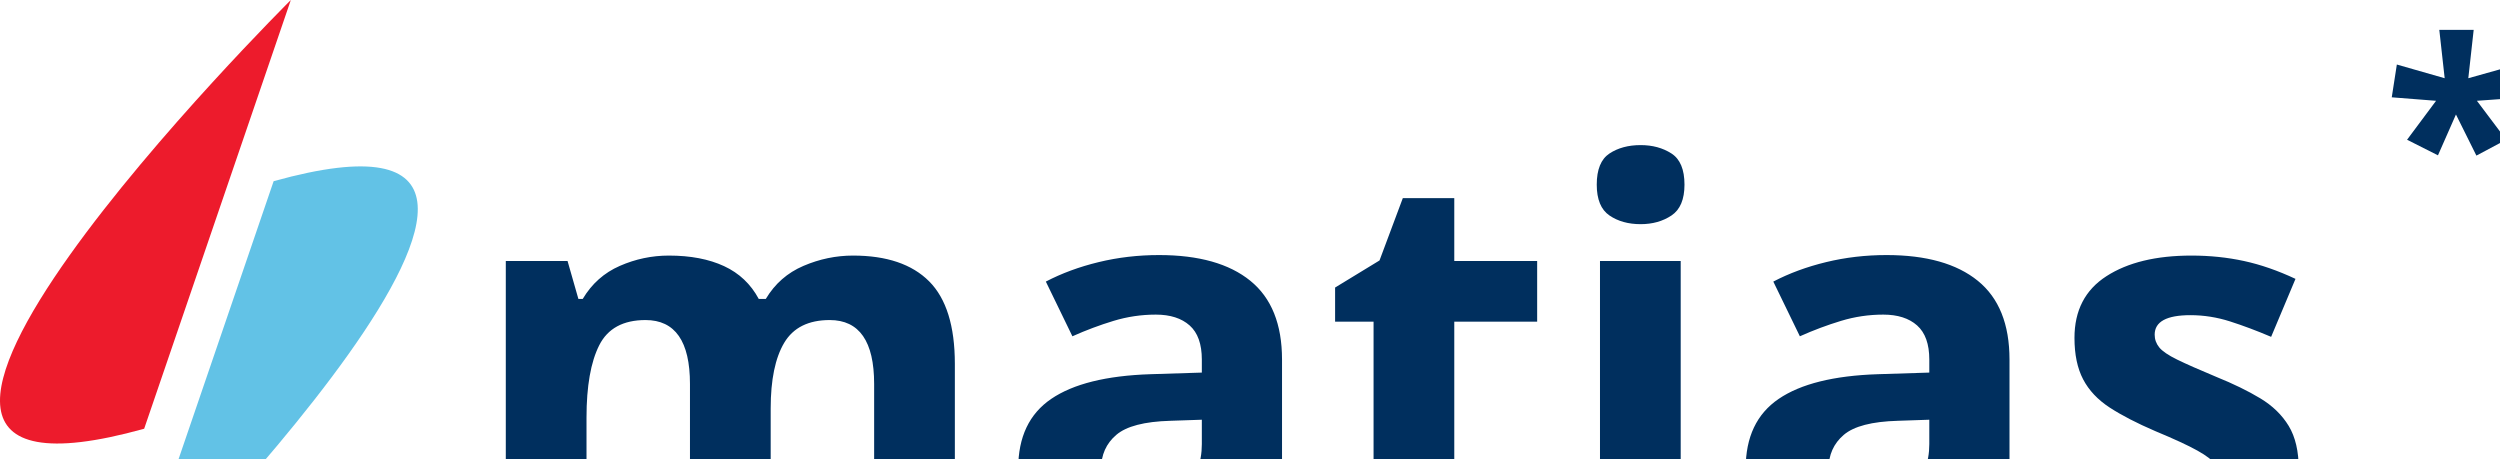
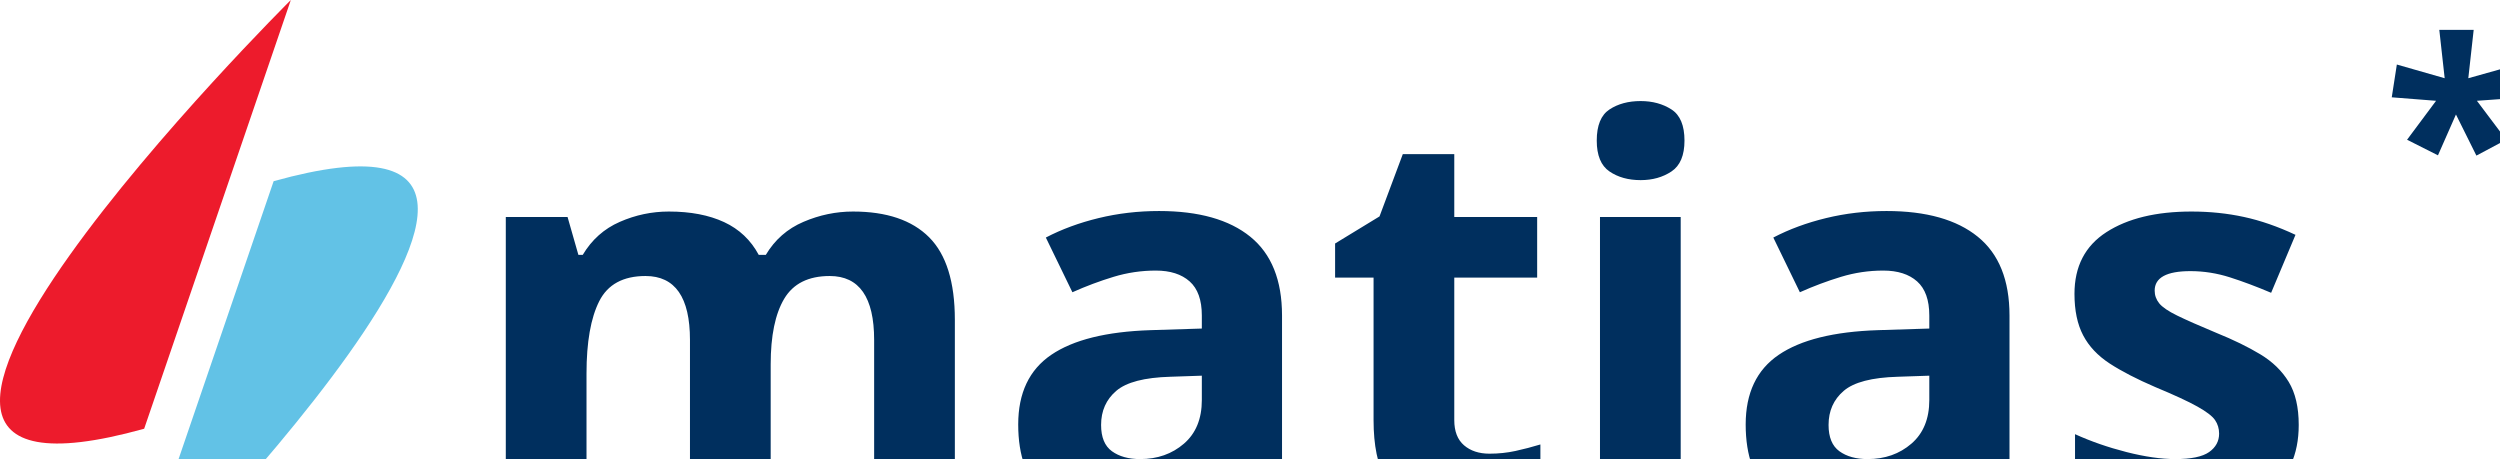
<svg xmlns="http://www.w3.org/2000/svg" viewBox="0 0 1135.37 208.10">
  <defs>
    <style>.cls-1{font-size:246px;}.cls-1,.cls-4{fill:#002f5e;font-family:Montserrat-Bold, Montserrat;font-weight:700;}.cls-2{fill:#ed1b2c;}.cls-3{fill:#62c2e6;}.cls-4{font-size:122px;}</style>
  </defs>
  <g id="레이어_2" data-name="레이어 2">
    <g id="레이어_1-2" data-name="레이어 1">
-       <text class="cls-1" transform="translate(210.52 252.85)">matias</text>
+       <text class="cls-1" transform="translate(210.52 232.85)">matias</text>
      <path class="cls-2" d="M132.08,0S-113.86,244.63,65.47,194.71" />
      <path class="cls-3" d="M57.66,277S303.6,32.37,124.27,82.29" />
      <text class="cls-4" transform="translate(1082.43 106.29)">*</text>
    </g>
  </g>
</svg>
